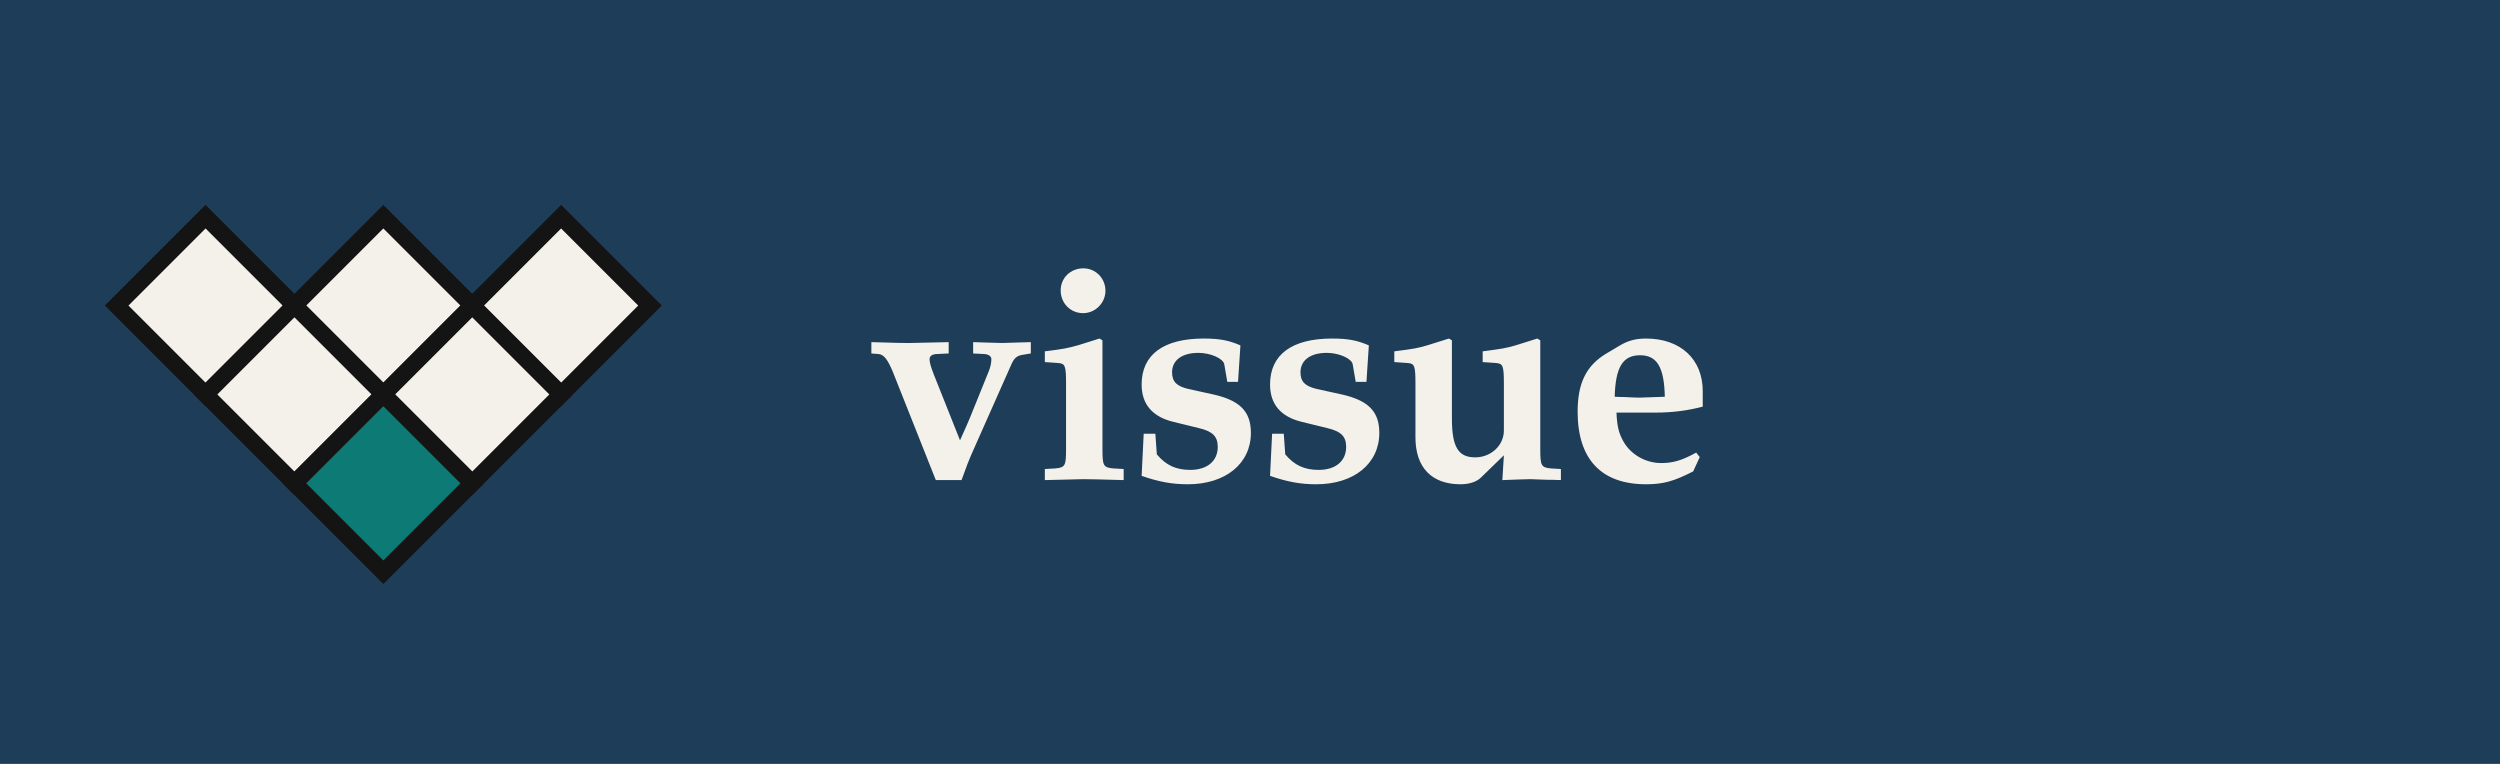
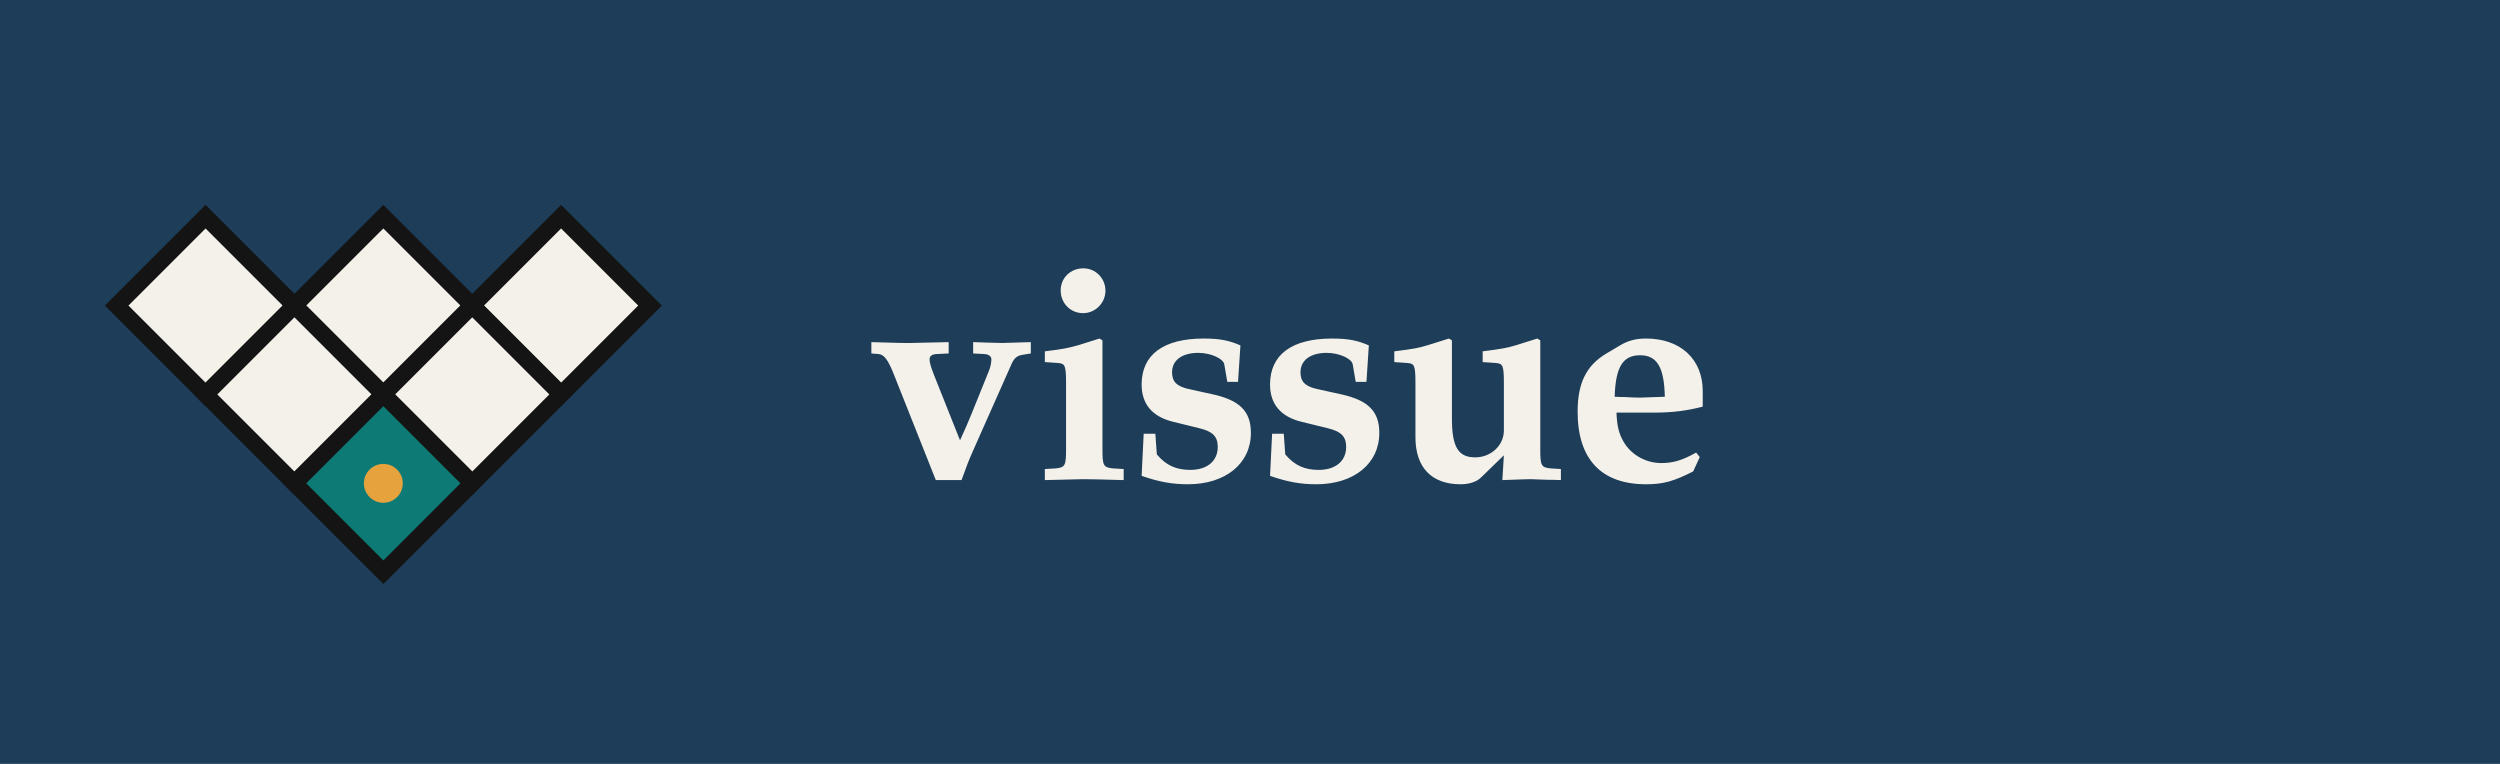
<svg xmlns="http://www.w3.org/2000/svg" viewBox="0 0 720 220" role="img" aria-label="vissue">
  <rect width="720" height="220" fill="#1d3d58" />
  <g transform="translate(8 8) scale(0.80)">
    <g stroke="#141414" stroke-width="6" stroke-linejoin="miter">
      <polygon points="64,68 96,100 64,132 32,100" fill="#f4f1ea" />
      <polygon points="128,68 160,100 128,132 96,100" fill="#f4f1ea" />
      <polygon points="192,68 224,100 192,132 160,100" fill="#f4f1ea" />
      <polygon points="96,100 128,132 96,164 64,132" fill="#f4f1ea" />
      <polygon points="160,100 192,132 160,164 128,132" fill="#f4f1ea" />
      <polygon points="128,132 160,164 128,196 96,164" fill="#0e7a76" />
    </g>
+     <circle cx="128" cy="164" r="7" fill="#E6A23C" />
  </g>
  <text x="250" y="138" font-family="Iowan Old Style, Palatino Linotype, Palatino, Charter, serif" font-size="86" font-weight="600" fill="#f4f1ea" letter-spacing="-1.2">vissue</text>
</svg>
